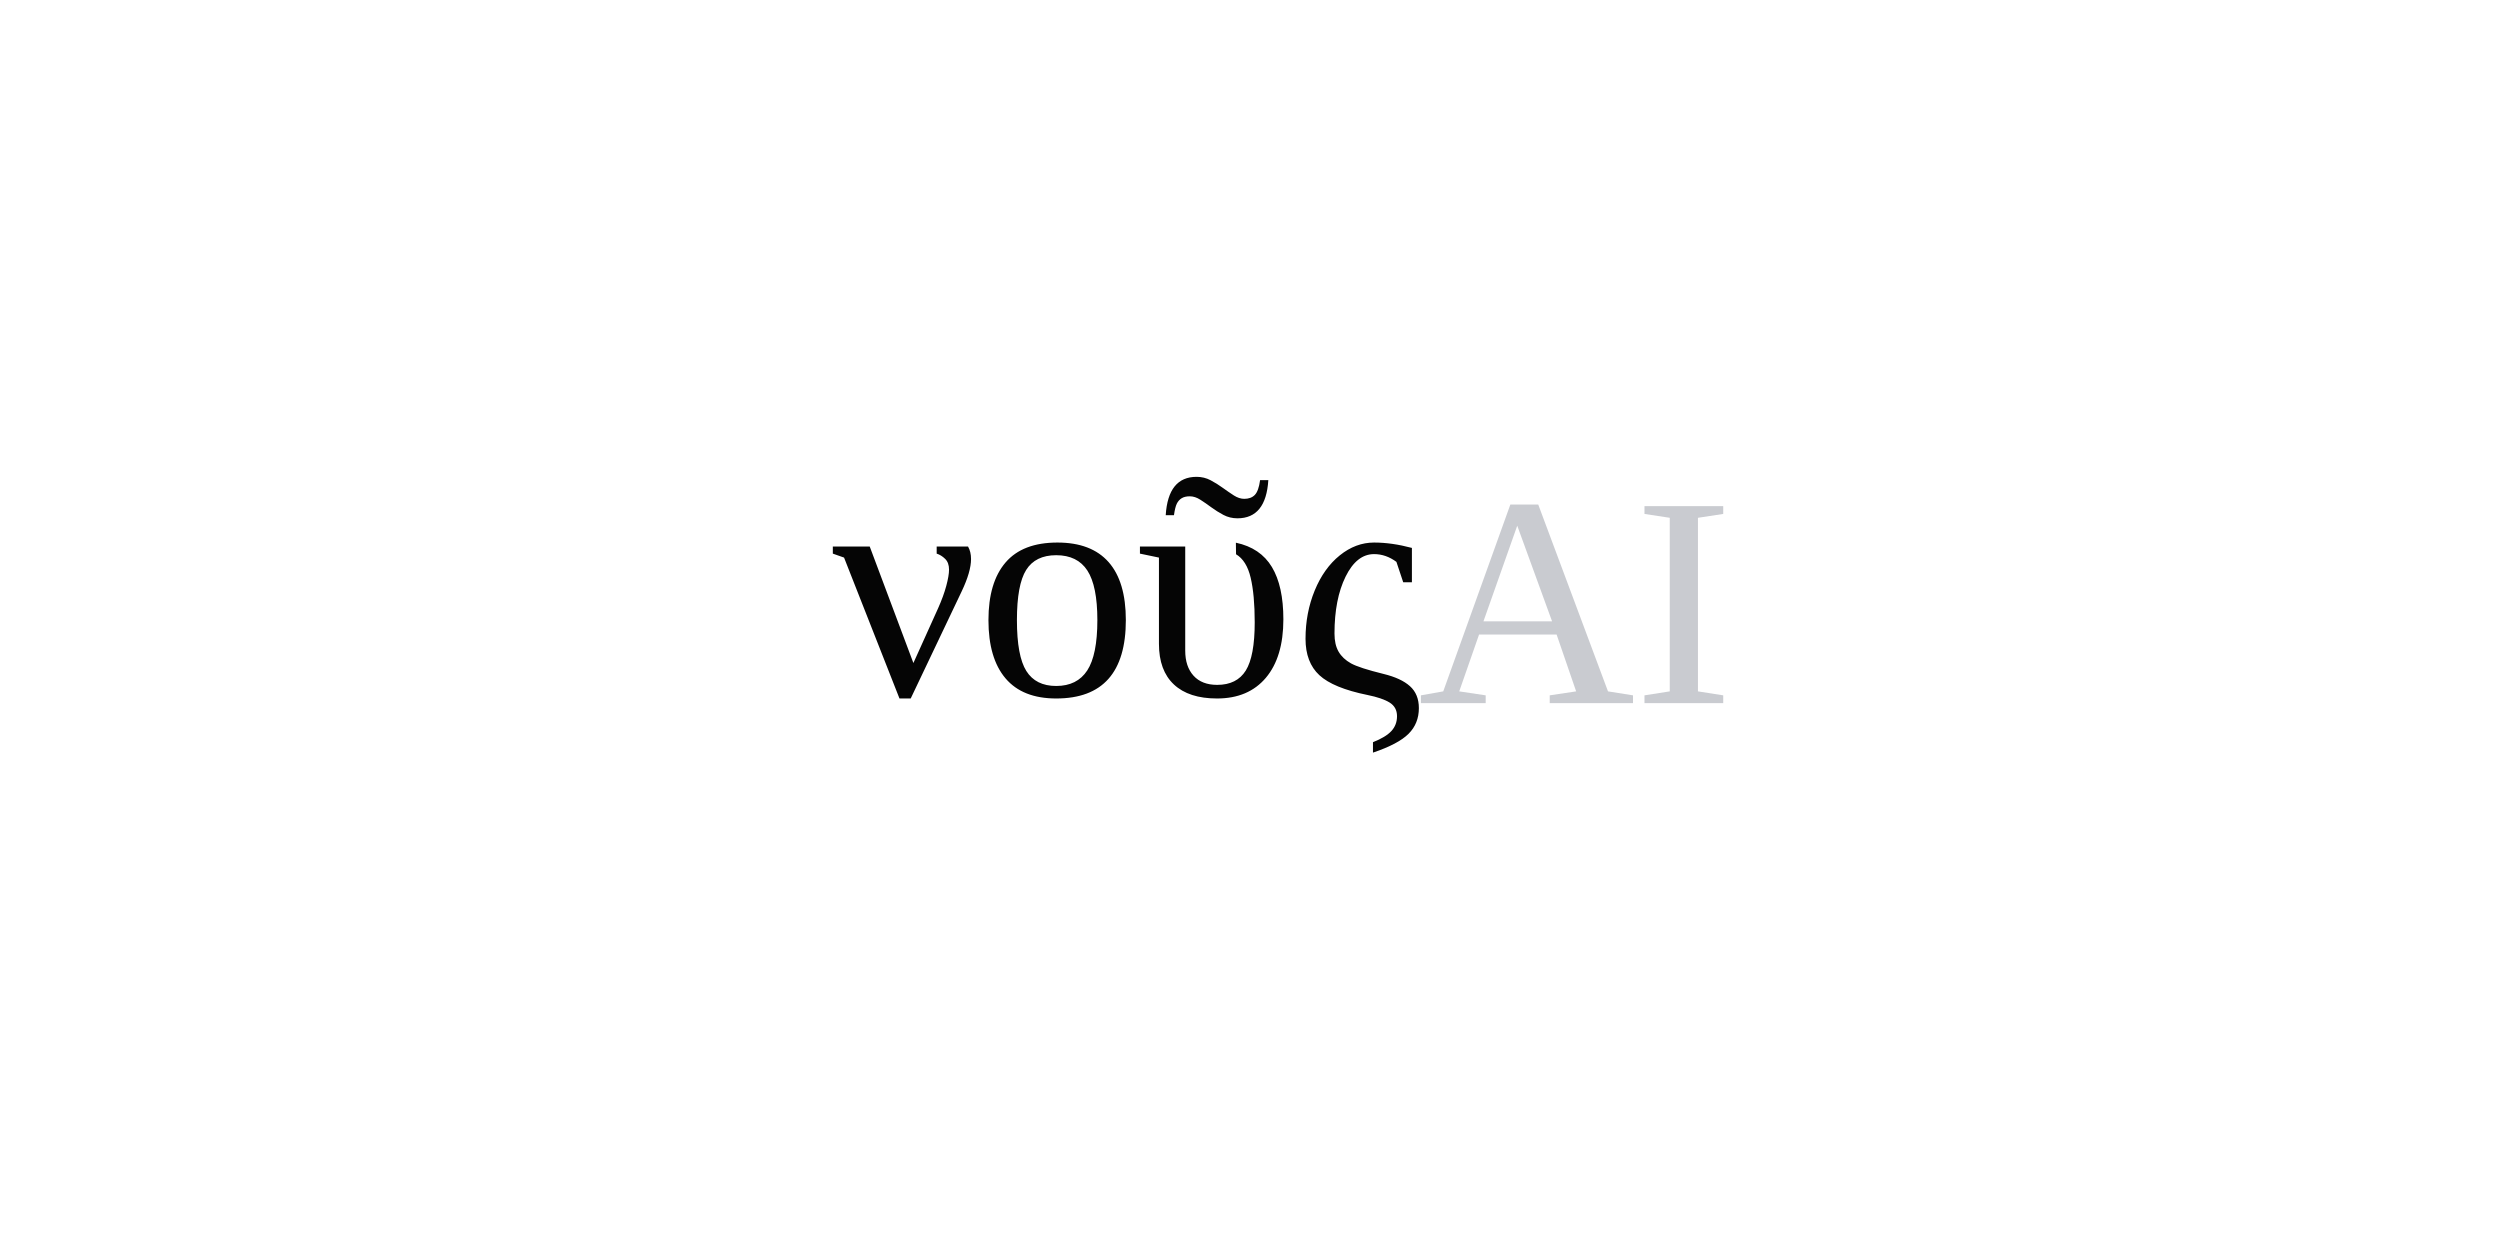
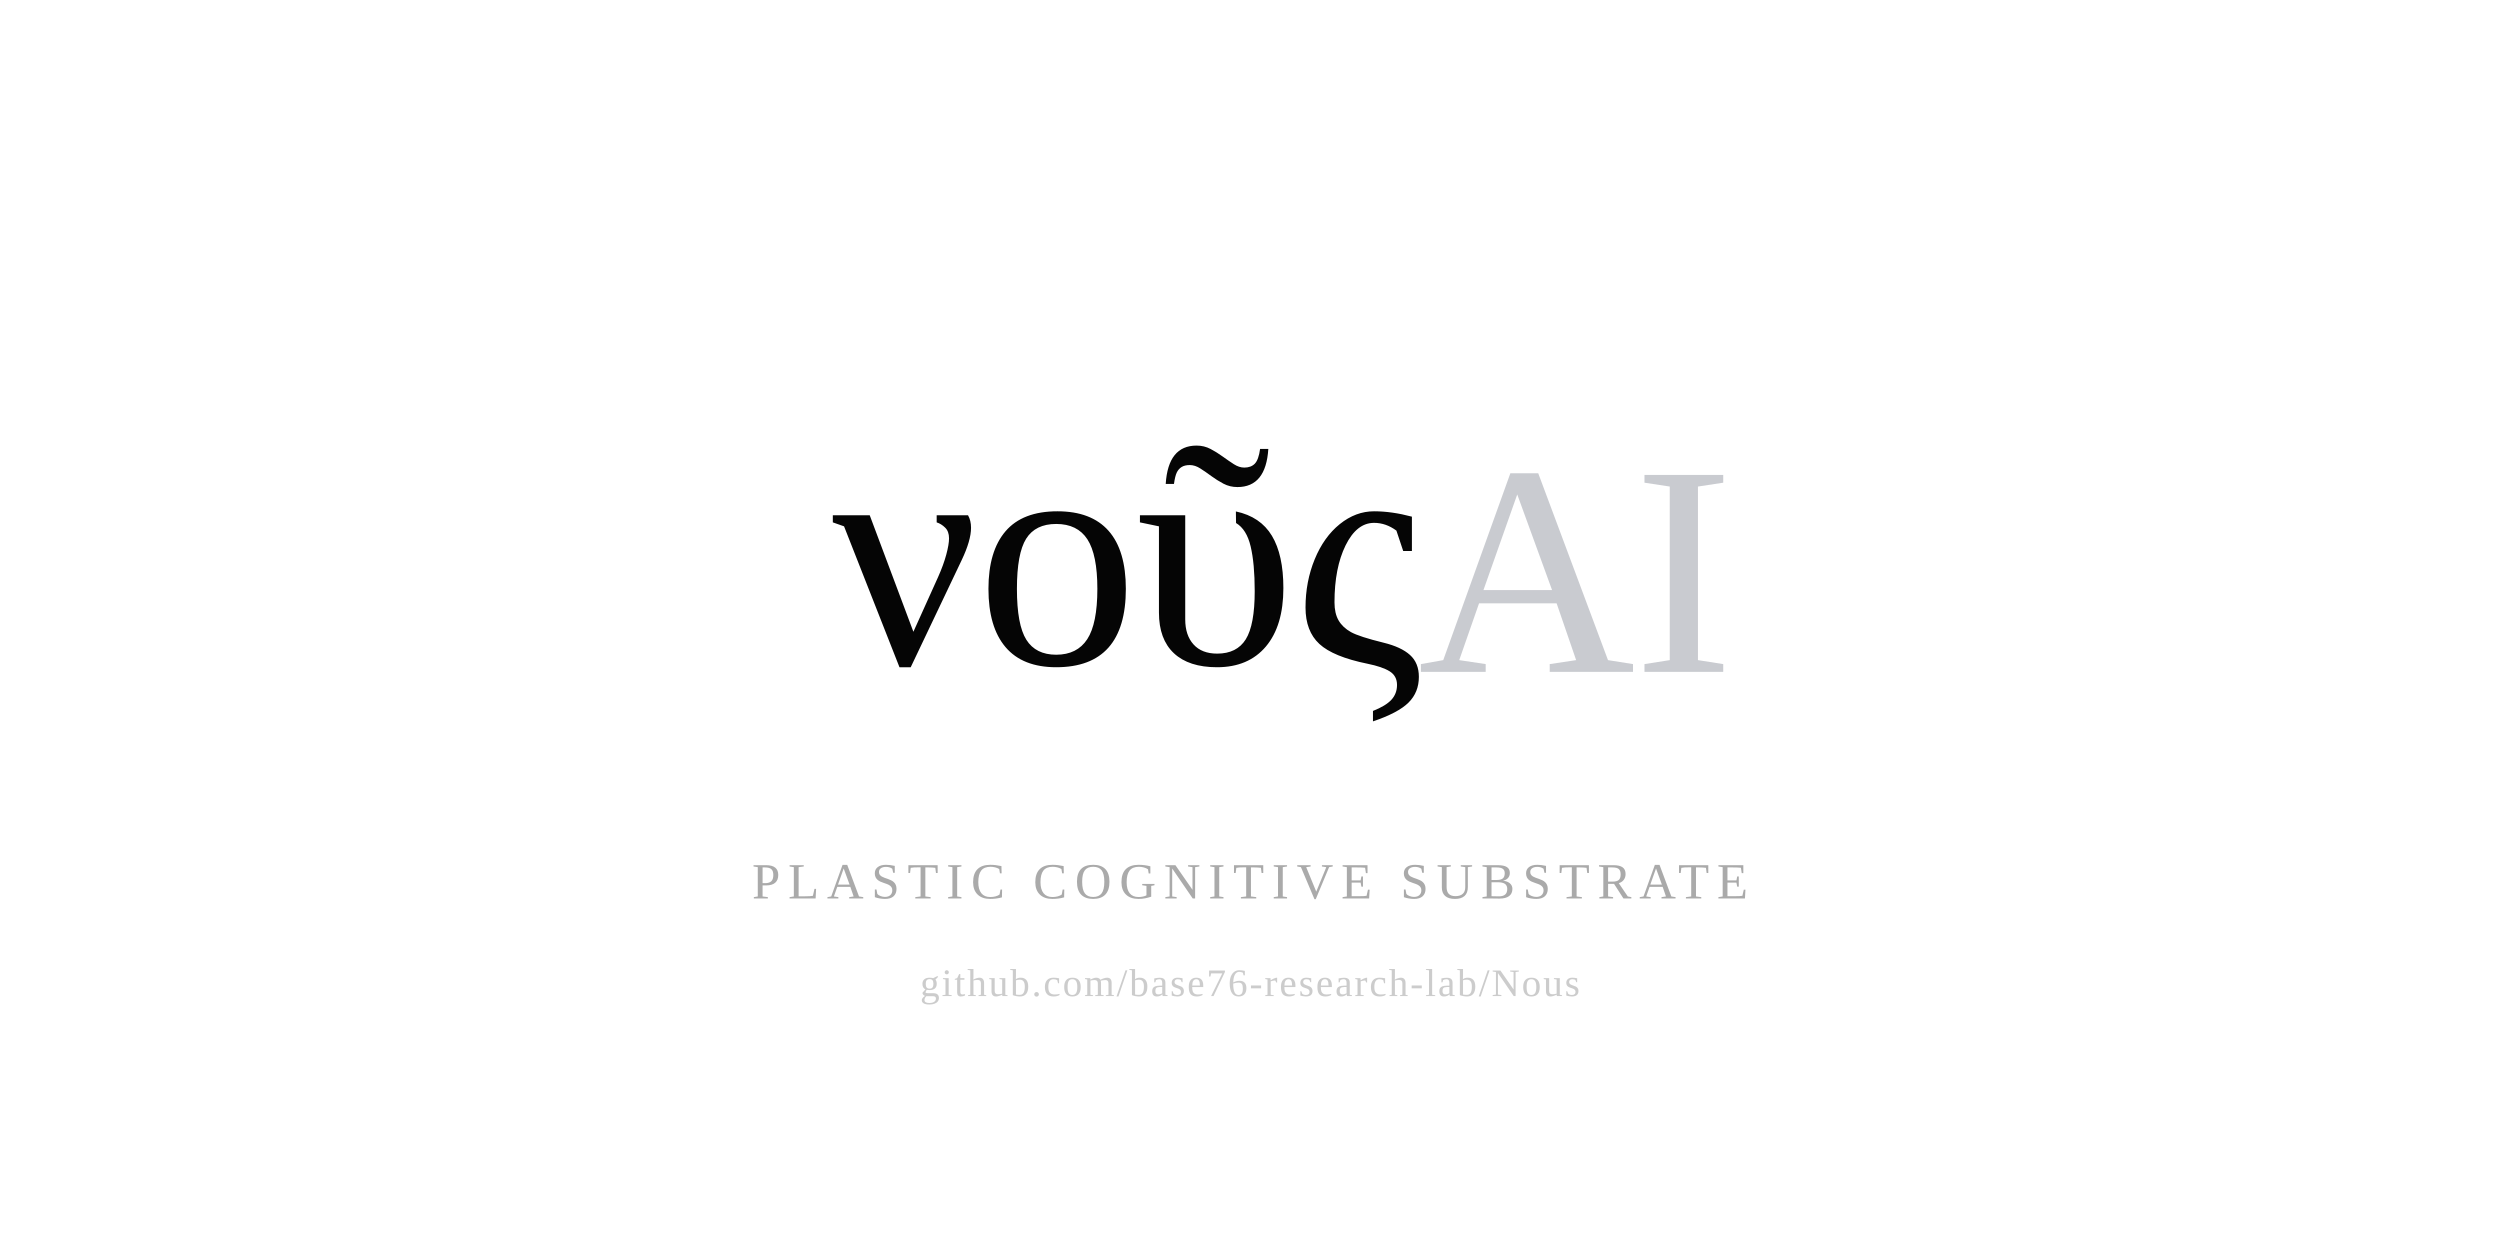
<svg xmlns="http://www.w3.org/2000/svg" width="1280" height="640" viewBox="0 0 1280 640" fill="none" role="img" aria-labelledby="title desc">
  <rect width="1280" height="640" fill="#FFFFFF" />
-   <g transform="translate(426 356)">
+   <g transform="translate(426 340)">
    <text x="0" y="0" fill="#050505" font-family="'Times New Roman', 'Georgia', 'Baskerville', serif" font-size="166" font-weight="400" letter-spacing="-1.3">νοῦς</text>
    <text x="300" y="4" fill="#C9CBD0" font-family="'Times New Roman', 'Georgia', 'Baskerville', serif" font-size="154" font-weight="400" letter-spacing="-0.8">AI</text>
  </g>
+   <text x="640" y="460" text-anchor="middle" font-family="'Times New Roman', 'Georgia', serif" font-size="26" font-weight="400" letter-spacing="4" fill="#aaaaaa">PLASTIC COGNITIVE SUBSTRATE</text>
+   <text x="640" y="510" text-anchor="middle" font-family="'Times New Roman', 'Georgia', serif" font-size="20" font-weight="400" letter-spacing="1" fill="#cccccc">github.com/base76-research-lab/Nous</text>
</svg>
